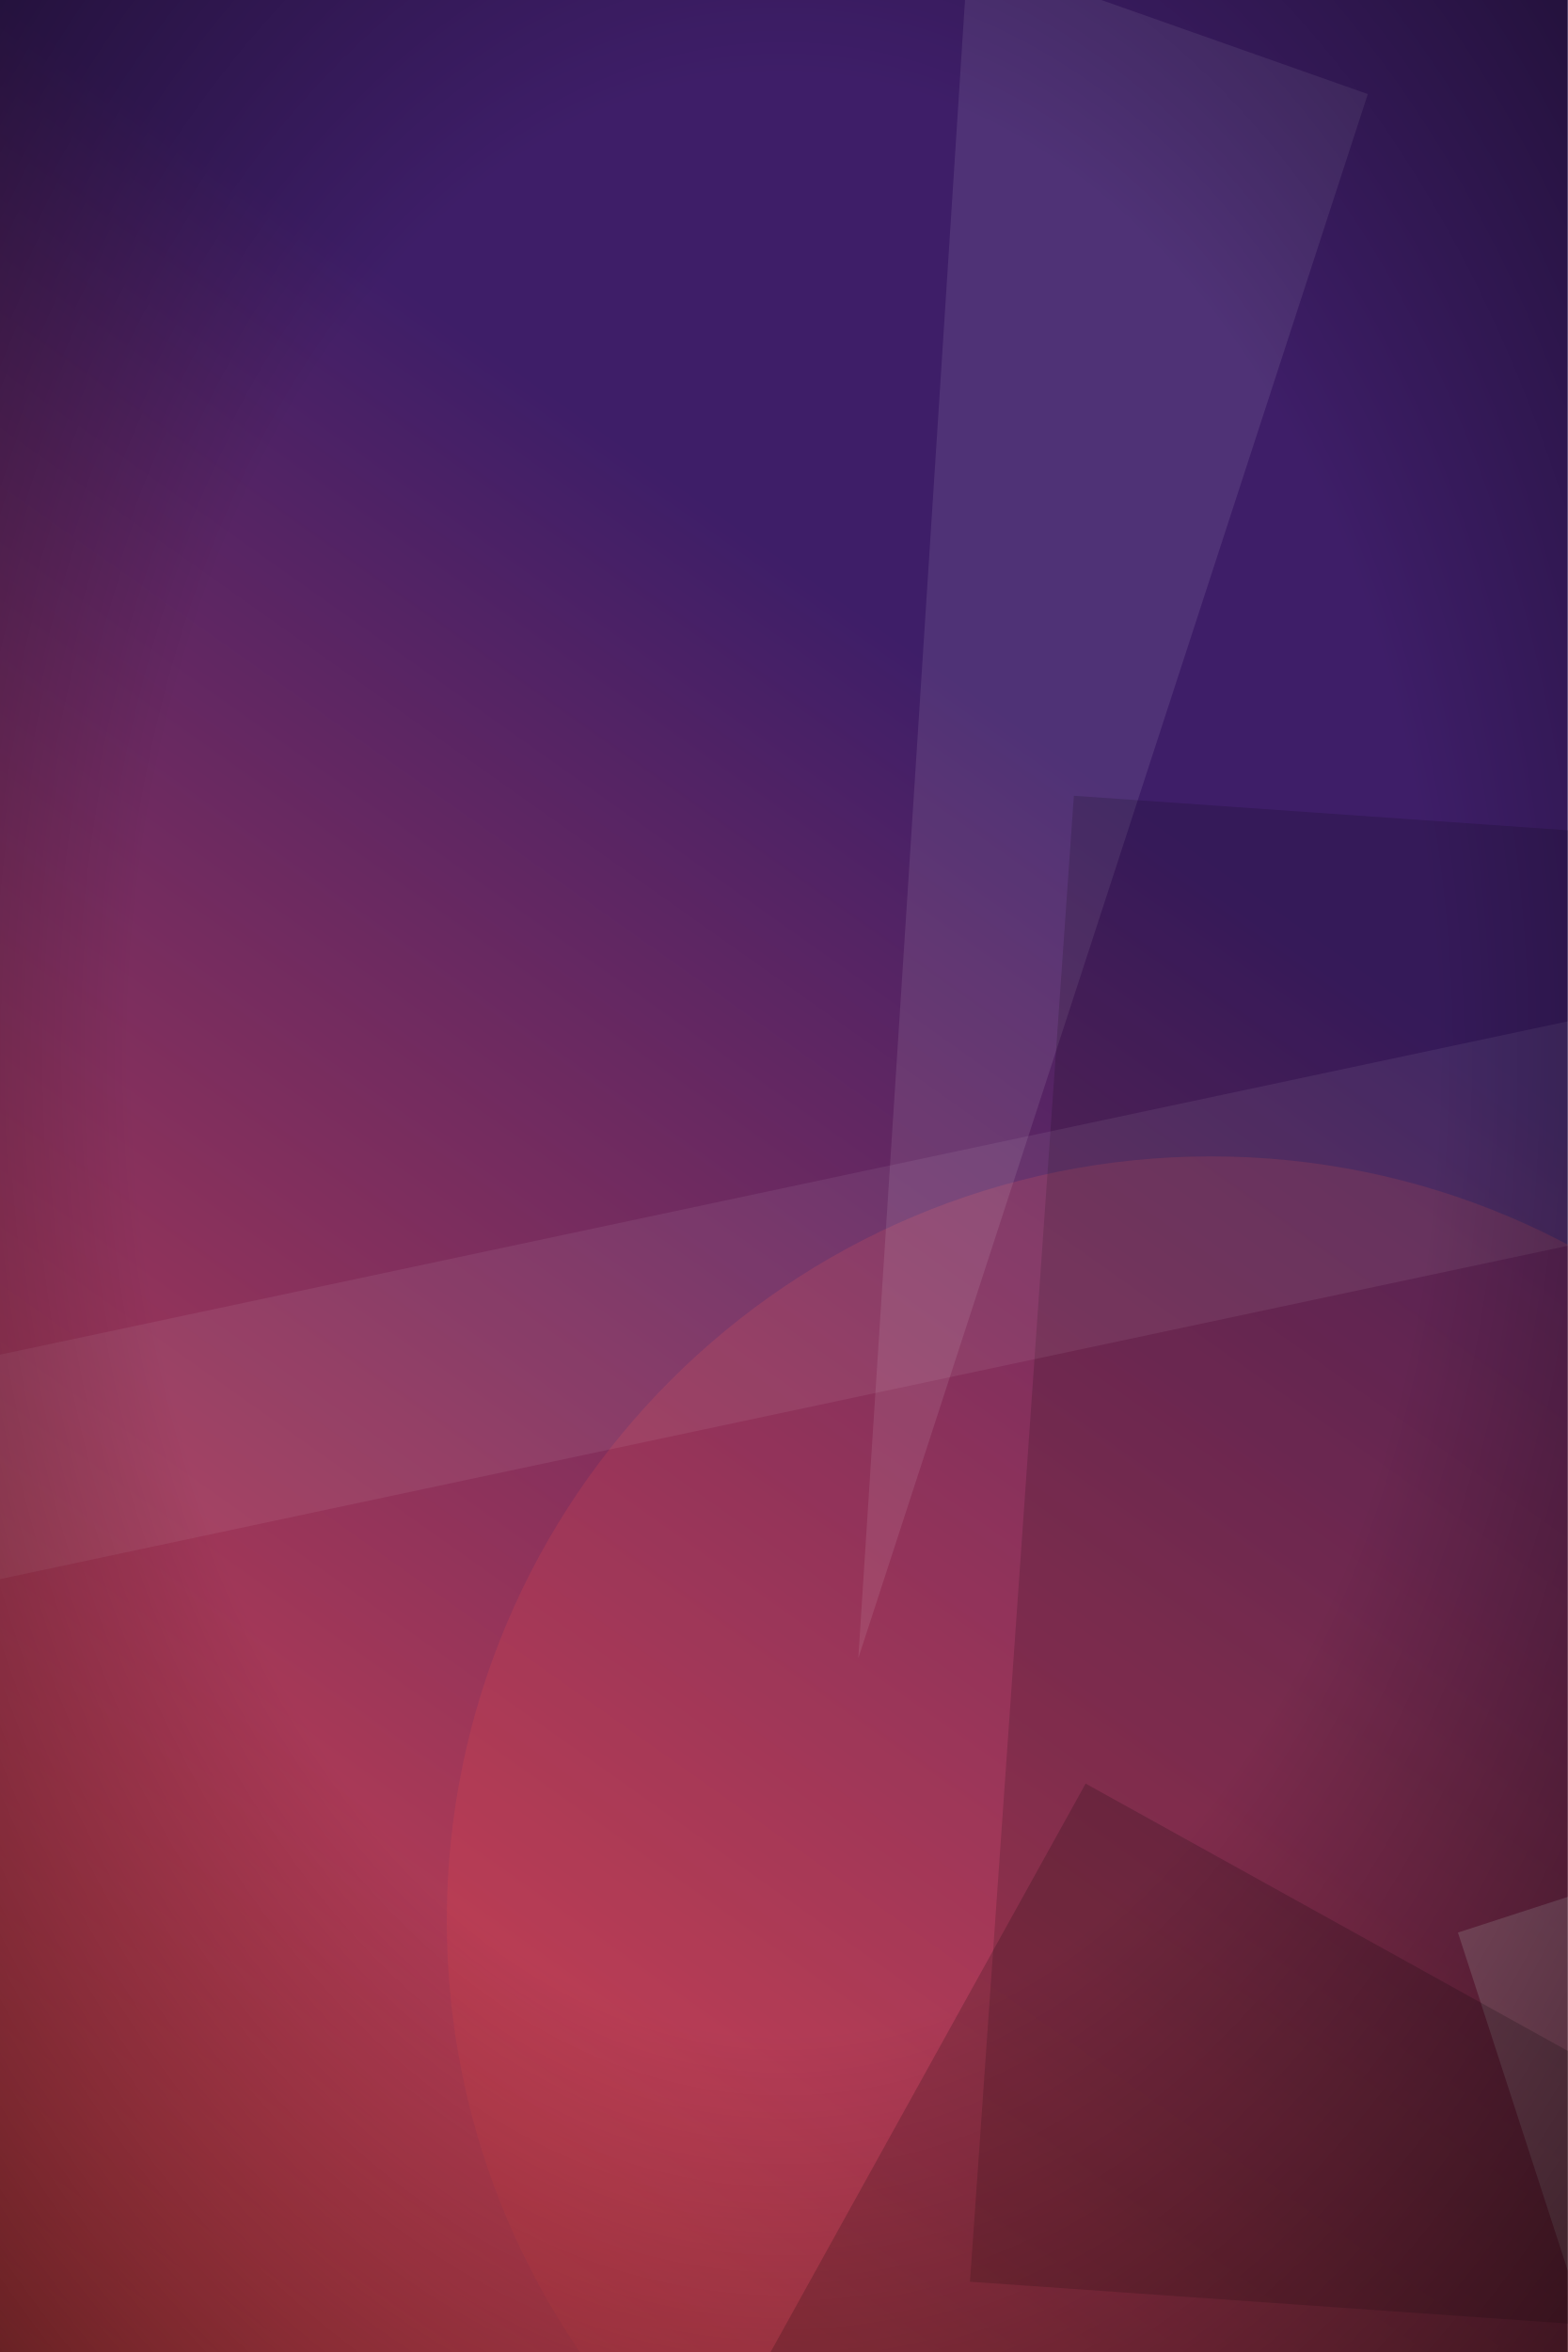
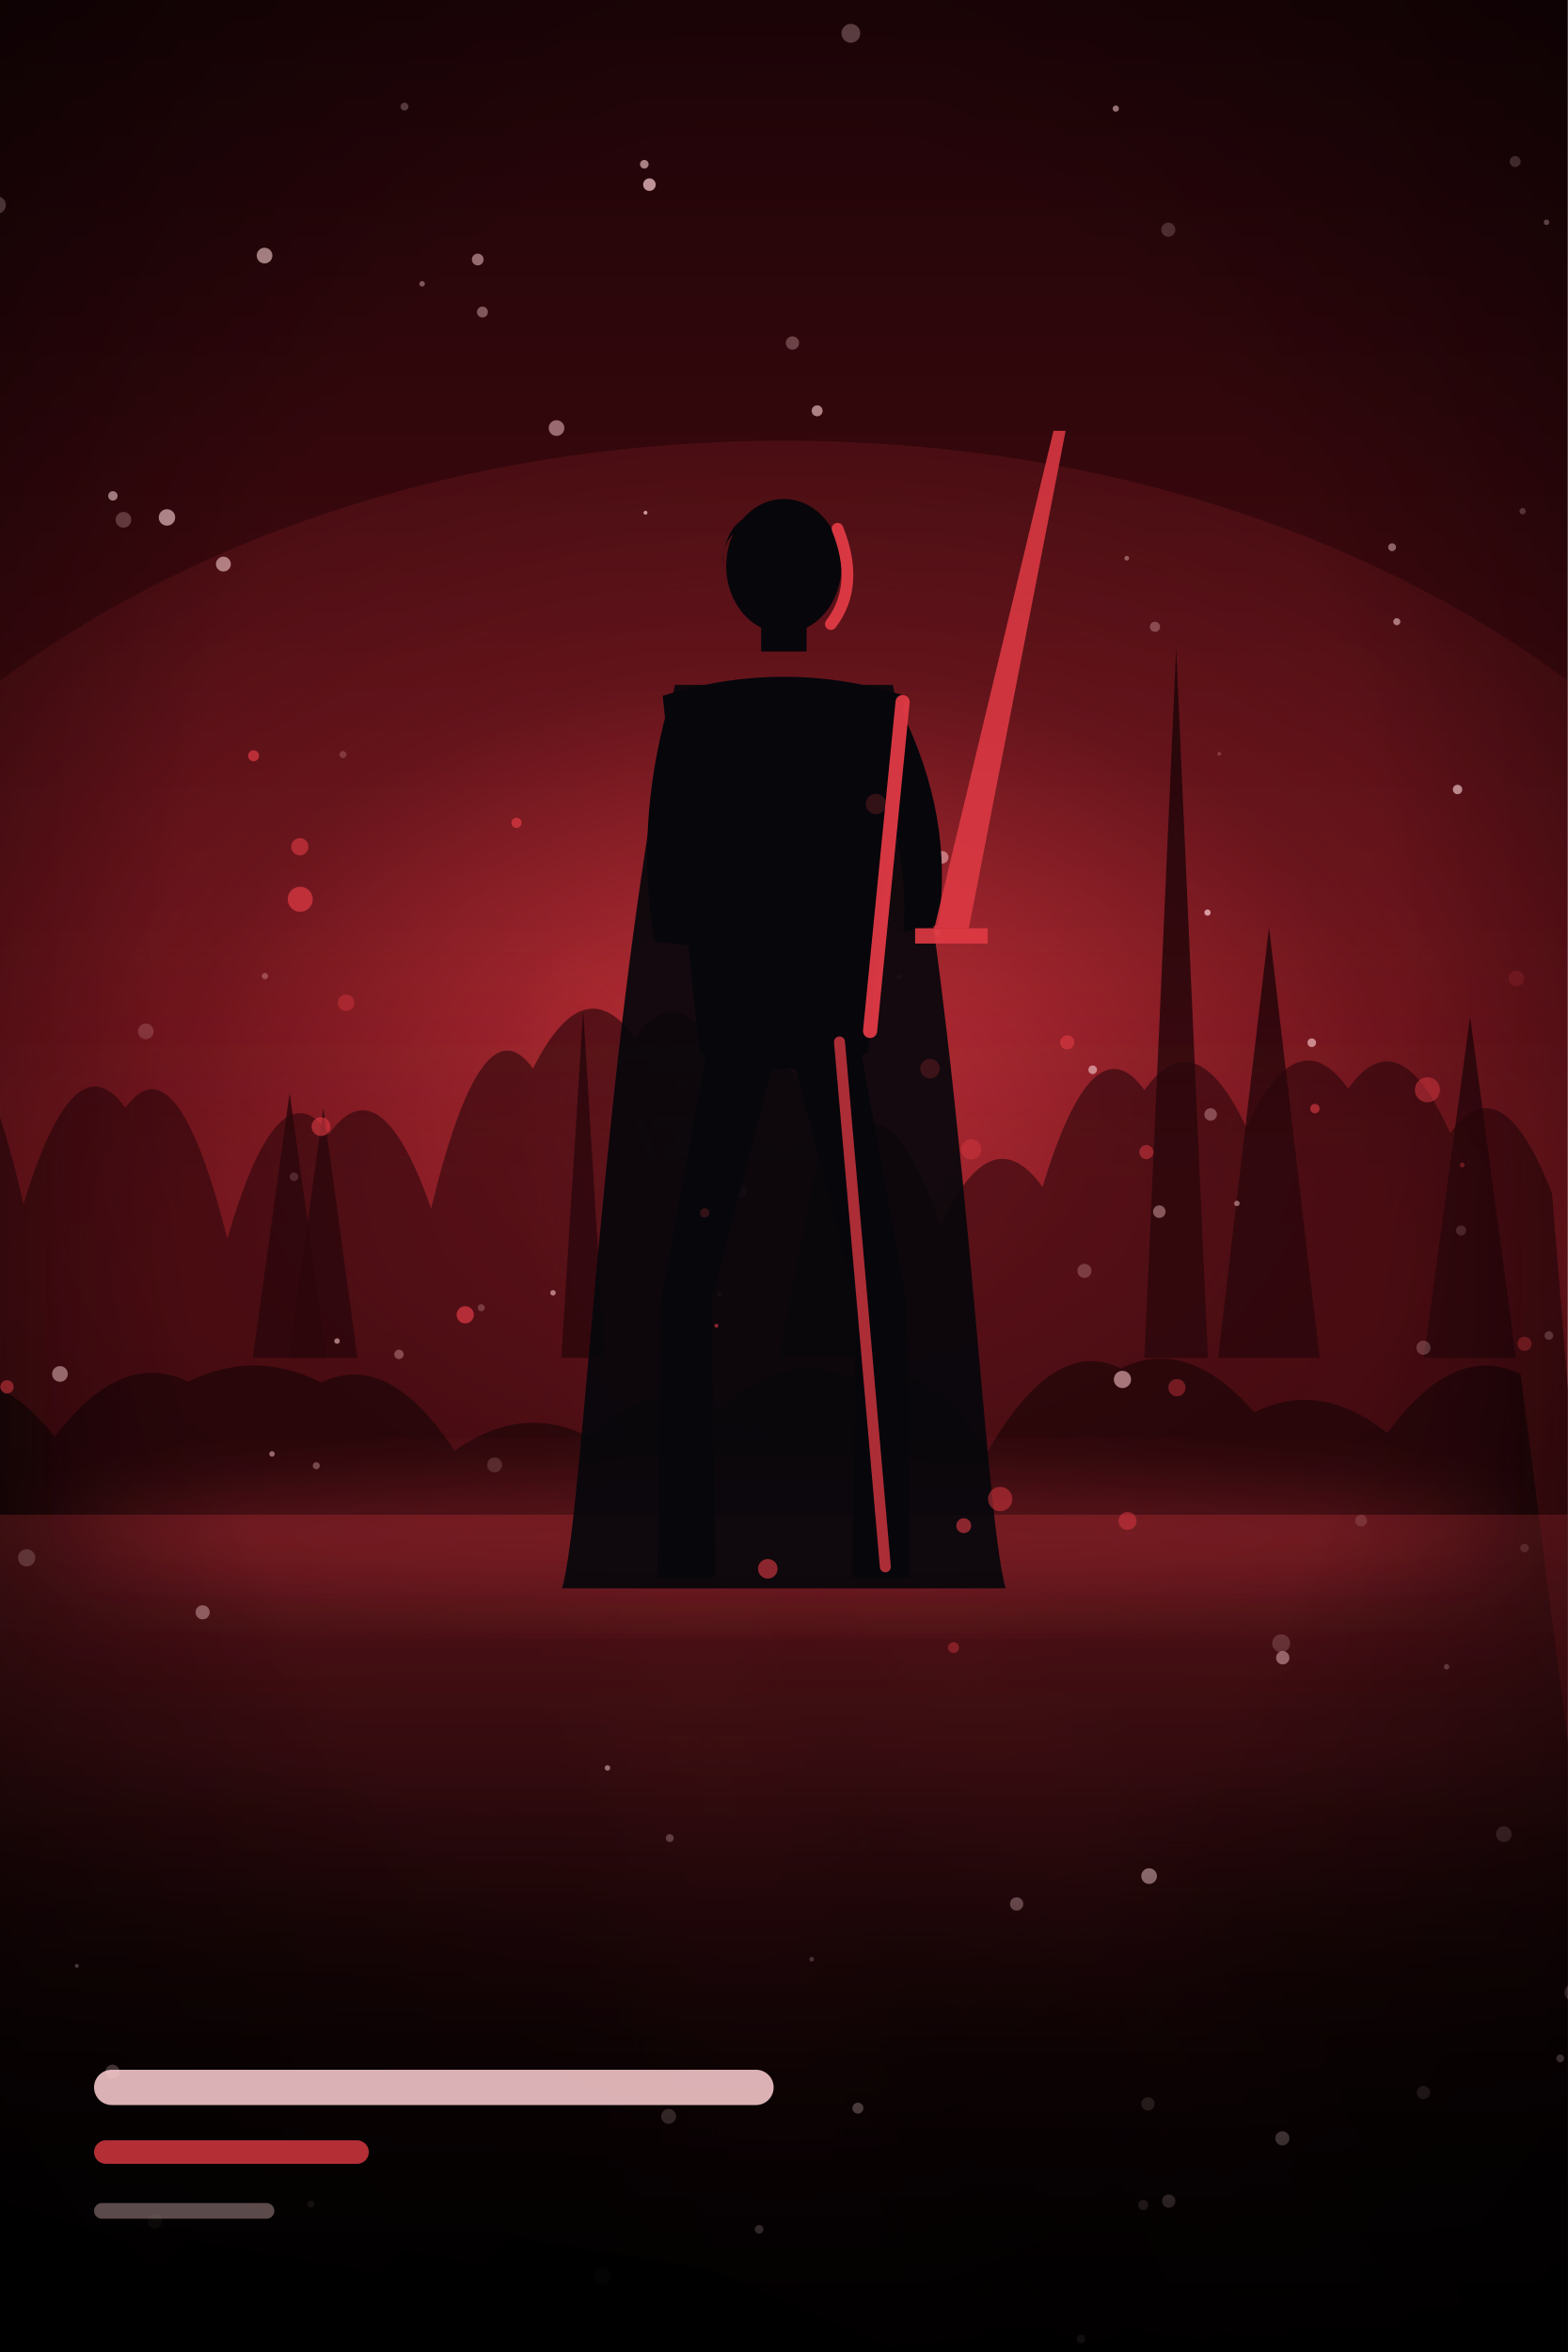
<svg xmlns="http://www.w3.org/2000/svg" viewBox="0 0 400 600" width="400" height="600">
  <defs>
-     <linearGradient id="g" gradientTransform="rotate(115)">
-       <stop offset="0" stop-color="#3e1e68" />
-       <stop offset="1" stop-color="#ef4b4b" />
-     </linearGradient>
-     <radialGradient id="v" cx="0.5" cy="0.45" r="0.75">
-       <stop offset="0.55" stop-color="#000" stop-opacity="0" />
-       <stop offset="1" stop-color="#000" stop-opacity="0.55" />
+     <linearGradient id="sky10" x1="0" y1="0" x2="0" y2="1">
+       <stop offset="0" stop-color="#1c0407" />
+       <stop offset=".55" stop-color="#5e0d15" />
+       <stop offset="1" stop-color="#1c0407" />
+     </linearGradient>
+     <radialGradient id="halo10" cx=".5" cy=".42" r=".62">
+       <stop offset="0" stop-color="#e03a44" stop-opacity=".85" />
+       <stop offset=".45" stop-color="#e03a44" stop-opacity=".22" />
+       <stop offset="1" stop-color="#e03a44" stop-opacity="0" />
    </radialGradient>
+     <linearGradient id="fig10" x1="0" y1="0" x2="0" y2="1">
+       <stop offset="0" stop-color="#000" stop-opacity=".92" />
+       <stop offset="1" stop-color="#000" stop-opacity=".99" />
+     </linearGradient>
+     <linearGradient id="floor10" x1="0" y1="0" x2="0" y2="1">
+       <stop offset="0" stop-color="#e03a44" stop-opacity=".30" />
+       <stop offset="1" stop-color="#1c0407" stop-opacity="0" />
+     </linearGradient>
+     <radialGradient id="vig10" cx=".5" cy=".45" r=".78">
+       <stop offset=".5" stop-color="#000" stop-opacity="0" />
+       <stop offset="1" stop-color="#000" stop-opacity=".72" />
+     </radialGradient>
+     <linearGradient id="band10" x1="0" y1="0" x2="0" y2="1">
+       <stop offset="0" stop-color="#000" stop-opacity="0" />
+       <stop offset="1" stop-color="#000" stop-opacity=".85" />
+     </linearGradient>
+     <filter id="soft10" x="-30%" y="-30%" width="160%" height="160%">
+       <feGaussianBlur stdDeviation="9" />
+     </filter>
+     <filter id="mist10" x="-30%" y="-30%" width="160%" height="160%">
+       <feGaussianBlur stdDeviation="16" />
+     </filter>
  </defs>
-   <rect width="400" height="600" fill="url(#g)" />
-   <circle cx="309" cy="490" r="195" fill="#ef4b4b" opacity="0.19" />
-   <rect x="372" y="493" width="134" height="247" transform="rotate(-18 372 493)" fill="#ffffff" opacity="0.24" />
-   <polygon points="219,423 247,-12 349,24" fill="#ffffff" opacity="0.09" />
-   <rect x="274" y="203" width="235" height="380" transform="rotate(4 274 203)" fill="#000000" opacity="0.15" />
-   <rect x="277" y="455" width="344" height="252" transform="rotate(29 277 455)" fill="#000000" opacity="0.18" />
-   <rect x="-200" y="303" width="900" height="56" transform="rotate(-12 200 300)" fill="#ffffff" opacity="0.07" />
-   <rect width="400" height="600" fill="url(#v)" />
+   <rect width="400" height="600" fill="url(#sky10)" />
+   <ellipse cx="200.0" cy="316.4" rx="280.0" ry="204" fill="url(#halo10)" />
+   <polygon points="143.7,236.4 177.9,600 238.6,600" fill="#e03a44" opacity="0.1" filter="url(#soft10)" />
+   <polygon points="143.7,236.4 312.5,600 363.1,600" fill="#e03a44" opacity="0.1" filter="url(#soft10)" />
+   <polygon points="143.7,236.4 164.5,600 255.3,600" fill="#e03a44" opacity="0.1" filter="url(#soft10)" />
+   <polygon points="143.7,236.4 270.8,600 374.6,600" fill="#e03a44" opacity="0.1" filter="url(#soft10)" />
+   <path d="M-20.0,268.6 Q-7.0,250.4 6.0,307.2 Q19.0,264.4 32.0,282.6 Q45.0,264.4 58.0,316.0 Q71.0,271.0 84.0,289.2 Q97.0,271.0 110.0,308.3 Q123.0,254.4 136.0,272.6 Q149.0,246.6 162.0,264.8 Q175.0,246.6 188.0,278.3 Q201.0,260.1 214.0,292.5 Q227.0,274.3 240.0,312.6 Q253.0,284.6 266.0,302.8 Q279.0,259.9 292.0,278.1 Q305.0,259.9 318.0,287.6 Q331.0,259.5 344.0,277.7 Q357.0,259.5 370.0,289.1 Q383.0,270.9 396.0,304.4 L420,600 L-20,600 Z" fill="#1c0407" opacity="0.6" />
+   <polygon points="198.7,346.4 212.3,275.5 226.0,346.4" fill="#1c0407" opacity="0.8" />
+   <polygon points="73.7,346.4 82.5,282.7 91.2,346.4" fill="#1c0407" opacity="0.8" />
+   <polygon points="310.8,346.4 323.8,236.5 336.7,346.4" fill="#1c0407" opacity="0.8" />
+   <polygon points="64.5,346.4 73.9,278.8 83.3,346.4" fill="#1c0407" opacity="0.8" />
+   <polygon points="143.2,346.4 148.8,257.8 154.3,346.4" fill="#1c0407" opacity="0.8" />
+   <polygon points="363.3,346.4 375.1,259.4 386.8,346.4" fill="#1c0407" opacity="0.8" />
+   <polygon points="292.0,346.4 300.1,165.5 308.2,346.4" fill="#1c0407" opacity="0.8" />
+   <path d="M-20.0,354.0 Q-3.0,345.6 14.0,366.5 Q31.0,344.1 48.0,352.5 Q65.0,344.1 82.0,352.7 Q99.0,344.3 116.0,370.1 Q133.0,358.0 150.0,366.4 Q167.0,350.8 184.0,359.2 Q201.0,343.5 218.0,351.9 Q235.0,343.5 252.0,370.3 Q269.0,340.7 286.0,349.1 Q303.0,340.7 320.0,360.3 Q337.0,351.9 354.0,365.6 Q371.0,342.2 388.0,350.6 L420,600 L-20,600 Z" fill="#000" opacity="0.6" />
+   <rect x="0" y="386.4" width="400" height="213.6" fill="url(#floor10)" />
+   <ellipse cx="200.0" cy="392.4" rx="184.0" ry="16" fill="#e03a44" opacity=".3" filter="url(#soft10)" />
+   <circle cx="292.9" cy="536.7" r="1.7" fill="#ffd0d3" opacity="0.3" />
+   <circle cx="295.8" cy="309.1" r="1.6" fill="#ffd0d3" opacity="0.5" />
+   <circle cx="122.8" cy="333.6" r="0.9" fill="#ffd0d3" opacity="0.3" />
+   <circle cx="298.2" cy="561.5" r="1.7" fill="#ffd0d3" opacity="0.6" />
+   <circle cx="208.5" cy="104.8" r="1.4" fill="#ffd0d3" opacity="0.6" />
+   <circle cx="6.8" cy="397.4" r="2.2" fill="#ffd0d3" opacity="0.3" />
+   <circle cx="165.7" cy="47.1" r="1.6" fill="#ffd0d3" opacity="0.7" />
+   <circle cx="121.9" cy="66.2" r="1.5" fill="#ffd0d3" opacity="0.5" />
+   <circle cx="207.1" cy="499.8" r="0.6" fill="#ffd0d3" opacity="0.3" />
+   <circle cx="123.1" cy="79.6" r="1.4" fill="#ffd0d3" opacity="0.4" />
+   <circle cx="39.5" cy="566.6" r="1.9" fill="#ffd0d3" opacity="0.2" />
+   <circle cx="363.2" cy="343.8" r="1.8" fill="#ffd0d3" opacity="0.3" />
+   <circle cx="202.2" cy="87.5" r="1.7" fill="#ffd0d3" opacity="0.3" />
+   <circle cx="259.4" cy="485.7" r="1.7" fill="#ffd0d3" opacity="0.4" />
+   <circle cx="-8.5" cy="404.8" r="1.5" fill="#ffd0d3" opacity="0.3" />
+   <circle cx="170.9" cy="468.9" r="1.0" fill="#ffd0d3" opacity="0.3" />
+   <circle cx="326.9" cy="419.2" r="2.3" fill="#ffd0d3" opacity="0.2" />
+   <circle cx="291.7" cy="562.5" r="1.3" fill="#ffd0d3" opacity="0.4" />
+   <circle cx="308.1" cy="232.8" r="0.8" fill="#ffd0d3" opacity="0.7" />
+   <circle cx="51.7" cy="411.3" r="1.8" fill="#ffd0d3" opacity="0.5" />
+   <circle cx="15.3" cy="350.5" r="2.0" fill="#ffd0d3" opacity="0.7" />
+   <circle cx="107.7" cy="72.4" r="0.7" fill="#ffd0d3" opacity="0.4" />
+   <circle cx="311.1" cy="192.3" r="0.5" fill="#ffd0d3" opacity="0.2" />
+   <circle cx="275.8" cy="596.7" r="1.1" fill="#ffd0d3" opacity="0.6" />
+   <circle cx="278.8" cy="272.9" r="1.1" fill="#ffd0d3" opacity="0.7" />
+   <circle cx="170.6" cy="539.9" r="1.9" fill="#ffd0d3" opacity="0.4" />
+   <circle cx="298.1" cy="58.6" r="1.8" fill="#ffd0d3" opacity="0.2" />
+   <circle cx="383.7" cy="467.9" r="2.0" fill="#ffd0d3" opacity="0.2" />
+   <circle cx="308.9" cy="284.3" r="1.6" fill="#ffd0d3" opacity="0.4" />
+   <circle cx="86.0" cy="342.1" r="0.7" fill="#ffd0d3" opacity="0.7" />
+   <circle cx="294.7" cy="159.9" r="1.3" fill="#ffd0d3" opacity="0.3" />
+   <circle cx="293.2" cy="478.6" r="2.0" fill="#ffd0d3" opacity="0.6" />
+   <circle cx="79.3" cy="562.3" r="0.9" fill="#ffd0d3" opacity="0.3" />
+   <circle cx="286.4" cy="351.9" r="2.2" fill="#ffd0d3" opacity="0.7" />
+   <circle cx="327.3" cy="422.9" r="1.7" fill="#ffd0d3" opacity="0.5" />
+   <circle cx="155.0" cy="451.0" r="0.7" fill="#ffd0d3" opacity="0.5" />
+   <circle cx="369.1" cy="425.2" r="0.7" fill="#ffd0d3" opacity="0.3" />
+   <circle cx="401.4" cy="508.3" r="2.2" fill="#ffd0d3" opacity="0.4" />
+   <circle cx="229.4" cy="249.2" r="0.6" fill="#ffd0d3" opacity="0.6" />
+   <circle cx="239.1" cy="238.1" r="0.9" fill="#ffd0d3" opacity="0.3" />
+   <circle cx="386.6" cy="41.2" r="1.4" fill="#ffd0d3" opacity="0.3" />
+   <circle cx="347.3" cy="387.9" r="1.5" fill="#ffd0d3" opacity="0.2" />
+   <circle cx="395.2" cy="340.7" r="1.1" fill="#ffd0d3" opacity="0.3" />
+   <circle cx="87.5" cy="192.5" r="0.9" fill="#ffd0d3" opacity="0.2" />
+   <circle cx="284.7" cy="27.7" r="0.8" fill="#ffd0d3" opacity="0.6" />
+   <circle cx="403.5" cy="191.2" r="1.3" fill="#ffd0d3" opacity="0.5" />
+   <circle cx="315.6" cy="307.0" r="0.7" fill="#ffd0d3" opacity="0.6" />
+   <circle cx="356.4" cy="158.6" r="0.9" fill="#ffd0d3" opacity="0.6" />
+   <circle cx="183.6" cy="330.1" r="0.6" fill="#ffd0d3" opacity="0.6" />
+   <circle cx="126.2" cy="373.7" r="1.9" fill="#ffd0d3" opacity="0.2" />
+   <circle cx="327.2" cy="545.5" r="1.8" fill="#ffd0d3" opacity="0.7" />
+   <circle cx="-0.7" cy="52.3" r="2.2" fill="#ffd0d3" opacity="0.4" />
+   <circle cx="28.7" cy="528.5" r="1.8" fill="#ffd0d3" opacity="0.7" />
+   <circle cx="193.7" cy="568.7" r="1.1" fill="#ffd0d3" opacity="0.7" />
+   <circle cx="191.8" cy="242.6" r="1.4" fill="#ffd0d3" opacity="0.2" />
+   <circle cx="389.0" cy="394.9" r="1.1" fill="#ffd0d3" opacity="0.2" />
+   <circle cx="75.0" cy="300.2" r="1.1" fill="#ffd0d3" opacity="0.2" />
+   <circle cx="164.4" cy="41.9" r="1.1" fill="#ffd0d3" opacity="0.6" />
+   <circle cx="164.7" cy="130.8" r="0.5" fill="#ffd0d3" opacity="0.7" />
+   <circle cx="57.0" cy="143.9" r="1.9" fill="#ffd0d3" opacity="0.6" />
+   <circle cx="334.7" cy="266.0" r="1.1" fill="#ffd0d3" opacity="0.7" />
+   <circle cx="80.7" cy="373.9" r="0.9" fill="#ffd0d3" opacity="0.4" />
+   <circle cx="141.1" cy="329.8" r="0.7" fill="#ffd0d3" opacity="0.7" />
+   <circle cx="103.2" cy="27.2" r="1.0" fill="#ffd0d3" opacity="0.3" />
+   <circle cx="153.7" cy="580.7" r="2.1" fill="#ffd0d3" opacity="0.6" />
+   <circle cx="42.6" cy="132.0" r="2.1" fill="#ffd0d3" opacity="0.7" />
+   <circle cx="287.5" cy="142.4" r="0.6" fill="#ffd0d3" opacity="0.4" />
+   <circle cx="28.8" cy="126.5" r="1.2" fill="#ffd0d3" opacity="0.7" />
+   <circle cx="398.1" cy="525.1" r="1.0" fill="#ffd0d3" opacity="0.7" />
+   <circle cx="217.1" cy="8.5" r="2.4" fill="#ffd0d3" opacity="0.3" />
+   <circle cx="19.6" cy="501.5" r="0.5" fill="#ffd0d3" opacity="0.6" />
+   <circle cx="394.6" cy="56.7" r="0.7" fill="#ffd0d3" opacity="0.5" />
+   <circle cx="276.7" cy="324.2" r="1.8" fill="#ffd0d3" opacity="0.3" />
+   <circle cx="37.2" cy="263.1" r="2.0" fill="#ffd0d3" opacity="0.2" />
+   <circle cx="240.4" cy="218.7" r="1.6" fill="#ffd0d3" opacity="0.5" />
+   <circle cx="371.9" cy="201.4" r="1.2" fill="#ffd0d3" opacity="0.7" />
+   <circle cx="188.9" cy="303.8" r="1.6" fill="#ffd0d3" opacity="0.4" />
+   <circle cx="67.5" cy="65.2" r="2.0" fill="#ffd0d3" opacity="0.7" />
+   <circle cx="142.0" cy="109.2" r="2.0" fill="#ffd0d3" opacity="0.5" />
+   <circle cx="178.2" cy="189.8" r="0.9" fill="#ffd0d3" opacity="0.5" />
+   <circle cx="355.2" cy="139.6" r="1.0" fill="#ffd0d3" opacity="0.5" />
+   <circle cx="221.1" cy="237.4" r="0.5" fill="#ffd0d3" opacity="0.3" />
+   <circle cx="218.9" cy="537.8" r="1.4" fill="#ffd0d3" opacity="0.6" />
+   <circle cx="31.5" cy="132.6" r="2.0" fill="#ffd0d3" opacity="0.3" />
+   <circle cx="69.4" cy="370.9" r="0.7" fill="#ffd0d3" opacity="0.6" />
+   <circle cx="101.8" cy="345.5" r="1.2" fill="#ffd0d3" opacity="0.4" />
+   <circle cx="67.6" cy="249.0" r="0.8" fill="#ffd0d3" opacity="0.3" />
+   <circle cx="372.8" cy="313.9" r="1.3" fill="#ffd0d3" opacity="0.2" />
+   <circle cx="363.2" cy="533.8" r="1.7" fill="#ffd0d3" opacity="0.3" />
+   <circle cx="388.5" cy="130.4" r="0.8" fill="#ffd0d3" opacity="0.3" />
+   <rect x="-20" y="266.4" width="440" height="150" fill="#5e0d15" opacity=".22" filter="url(#mist10)" />
+   <g>
+     <path d="M172.2,174.7 C153.6,263.0 149.1,385.9 143.4,405.2 L256.6,405.2 C250.9,385.9 246.4,263.0 227.8,174.7 Z" fill="#06060b" opacity=".92" />
+     <path d="M181.3,263.0 L199.4,263.0 L181.6,332.0 L182.5,402.4 L167.8,402.4 L168.7,332.0 Z" fill="#06060b" />
+     <path d="M200.6,263.0 L218.7,263.0 L231.3,332.0 L232.2,402.4 L217.5,402.4 L218.4,332.0 Z" fill="#06060b" />
+     <path d="M169.1,177.5 Q200.0,167.8 230.9,177.5 L221.5,268.6 Q200.0,276.8 178.5,268.6 Z" fill="#06060b" />
+     <path d="M170.3,180.8 q-8.3,30.4 -3.3,59.3 l8.8,1.1 q-1.1,-30.4 7.2,-56.6 Z" fill="#06060b" />
+     <path d="M229.7,180.8 q13.8,27.6 9.7,55.2 l-8.8,1.7 q1.7,-26.2 -12.4,-52.4 Z" fill="#06060b" />
+     <rect x="194.2" y="153.8" width="11.6" height="12.4" fill="#06060b" />
+     <ellipse cx="200.0" cy="144.4" rx="14.7" ry="17.1" fill="#06060b" />
+     <path d="M184.3,142.6 q3.4,-22.2 31.5,-1.0 q-5.1,-9.4 -15.7,-8.9 q-16.3,-0.3 -15.7,11.6 Z" fill="#06060b" />
+     <g opacity=".95" stroke="#e03a44" fill="none" stroke-linecap="round">
+       <path d="M213.7,134.9 q5.8,14.5 -1.7,24.3" stroke-width="3.0" />
+       <path d="M230.3,179.1 L222.0,263.0" stroke-width="3.6" />
+       <path d="M214.2,265.8 L225.9,399.7" stroke-width="2.8" opacity=".8" />
+     </g>
+   </g>
+   <g>
+     <polygon points="238.4,236.8 247.2,236.8 271.9,109.9 268.8,109.9" fill="#e03a44" opacity=".85" />
+     <rect x="233.5" y="236.8" width="18.5" height="3.9" fill="#e03a44" opacity=".9" />
+   </g>
+   <circle cx="182.8" cy="338.2" r="0.5" fill="#e03a44" opacity="0.6" />
+   <circle cx="292.5" cy="293.9" r="1.8" fill="#e03a44" opacity="0.5" />
+   <circle cx="118.7" cy="335.4" r="2.2" fill="#e03a44" opacity="0.7" />
+   <circle cx="76.5" cy="216.0" r="2.2" fill="#e03a44" opacity="0.6" />
+   <circle cx="335.5" cy="282.8" r="1.2" fill="#e03a44" opacity="0.6" />
+   <circle cx="386.9" cy="249.6" r="2.0" fill="#e03a44" opacity="0.2" />
+   <circle cx="131.8" cy="209.9" r="1.3" fill="#e03a44" opacity="0.7" />
+   <circle cx="76.6" cy="229.4" r="3.2" fill="#e03a44" opacity="0.7" />
+   <circle cx="195.9" cy="400.2" r="2.5" fill="#e03a44" opacity="0.6" />
+   <circle cx="364.2" cy="278.0" r="3.2" fill="#e03a44" opacity="0.5" />
+   <circle cx="247.8" cy="293.2" r="2.6" fill="#e03a44" opacity="0.4" />
+   <circle cx="243.3" cy="420.3" r="1.4" fill="#e03a44" opacity="0.4" />
+   <circle cx="81.9" cy="287.4" r="2.4" fill="#e03a44" opacity="0.6" />
+   <circle cx="272.3" cy="265.9" r="1.8" fill="#e03a44" opacity="0.6" />
+   <circle cx="373.1" cy="297.2" r="0.6" fill="#e03a44" opacity="0.4" />
+   <circle cx="245.9" cy="389.2" r="1.9" fill="#e03a44" opacity="0.6" />
+   <circle cx="287.7" cy="388.0" r="2.3" fill="#e03a44" opacity="0.5" />
+   <circle cx="223.5" cy="205.1" r="2.6" fill="#e03a44" opacity="0.2" />
+   <circle cx="255.2" cy="382.4" r="3.1" fill="#e03a44" opacity="0.5" />
+   <circle cx="1.8" cy="353.8" r="1.7" fill="#e03a44" opacity="0.7" />
+   <circle cx="179.8" cy="309.4" r="1.2" fill="#e03a44" opacity="0.2" />
+   <circle cx="88.3" cy="255.8" r="2.1" fill="#e03a44" opacity="0.4" />
+   <circle cx="64.7" cy="192.8" r="1.4" fill="#e03a44" opacity="0.7" />
+   <circle cx="237.3" cy="272.6" r="2.5" fill="#e03a44" opacity="0.2" />
+   <circle cx="300.3" cy="354.0" r="2.2" fill="#e03a44" opacity="0.4" />
+   <circle cx="389.0" cy="342.8" r="1.8" fill="#e03a44" opacity="0.4" />
+   <path d="M35.5,600 L64.2,585.1 L116.4,589.3 L166.0,600 Z" fill="#000" opacity=".85" />
+   <path d="M-20.0,600 L-1.5,560.8 L32.2,571.8 L64.2,600 Z" fill="#000" opacity=".85" />
+   <path d="M102.9,600 L130.8,570.7 L181.6,578.9 L229.8,600 Z" fill="#000" opacity=".85" />
+   <path d="M1.4,600 L17.6,574.8 L46.9,581.9 L74.8,600 Z" fill="#000" opacity=".85" />
+   <path d="M79.8,600 L102.6,574.0 L144.2,581.3 L183.6,600 Z" fill="#000" opacity=".85" />
+   <path d="M22.1,600 L47.2,571.3 L93.0,579.3 L136.4,600 Z" fill="#000" opacity=".85" />
+   <rect width="400" height="600" fill="url(#vig10)" />
+   <rect x="0" y="450" width="400" height="150" fill="url(#band10)" />
+   <rect x="24" y="528" width="173.4" height="9" rx="4.5" fill="#ffd0d3" opacity=".85" />
+   <rect x="24" y="546" width="70.1" height="6" rx="3" fill="#e03a44" opacity=".8" />
+   <rect x="24" y="562" width="46" height="4" rx="2" fill="#ffd0d3" opacity=".35" />
</svg>
